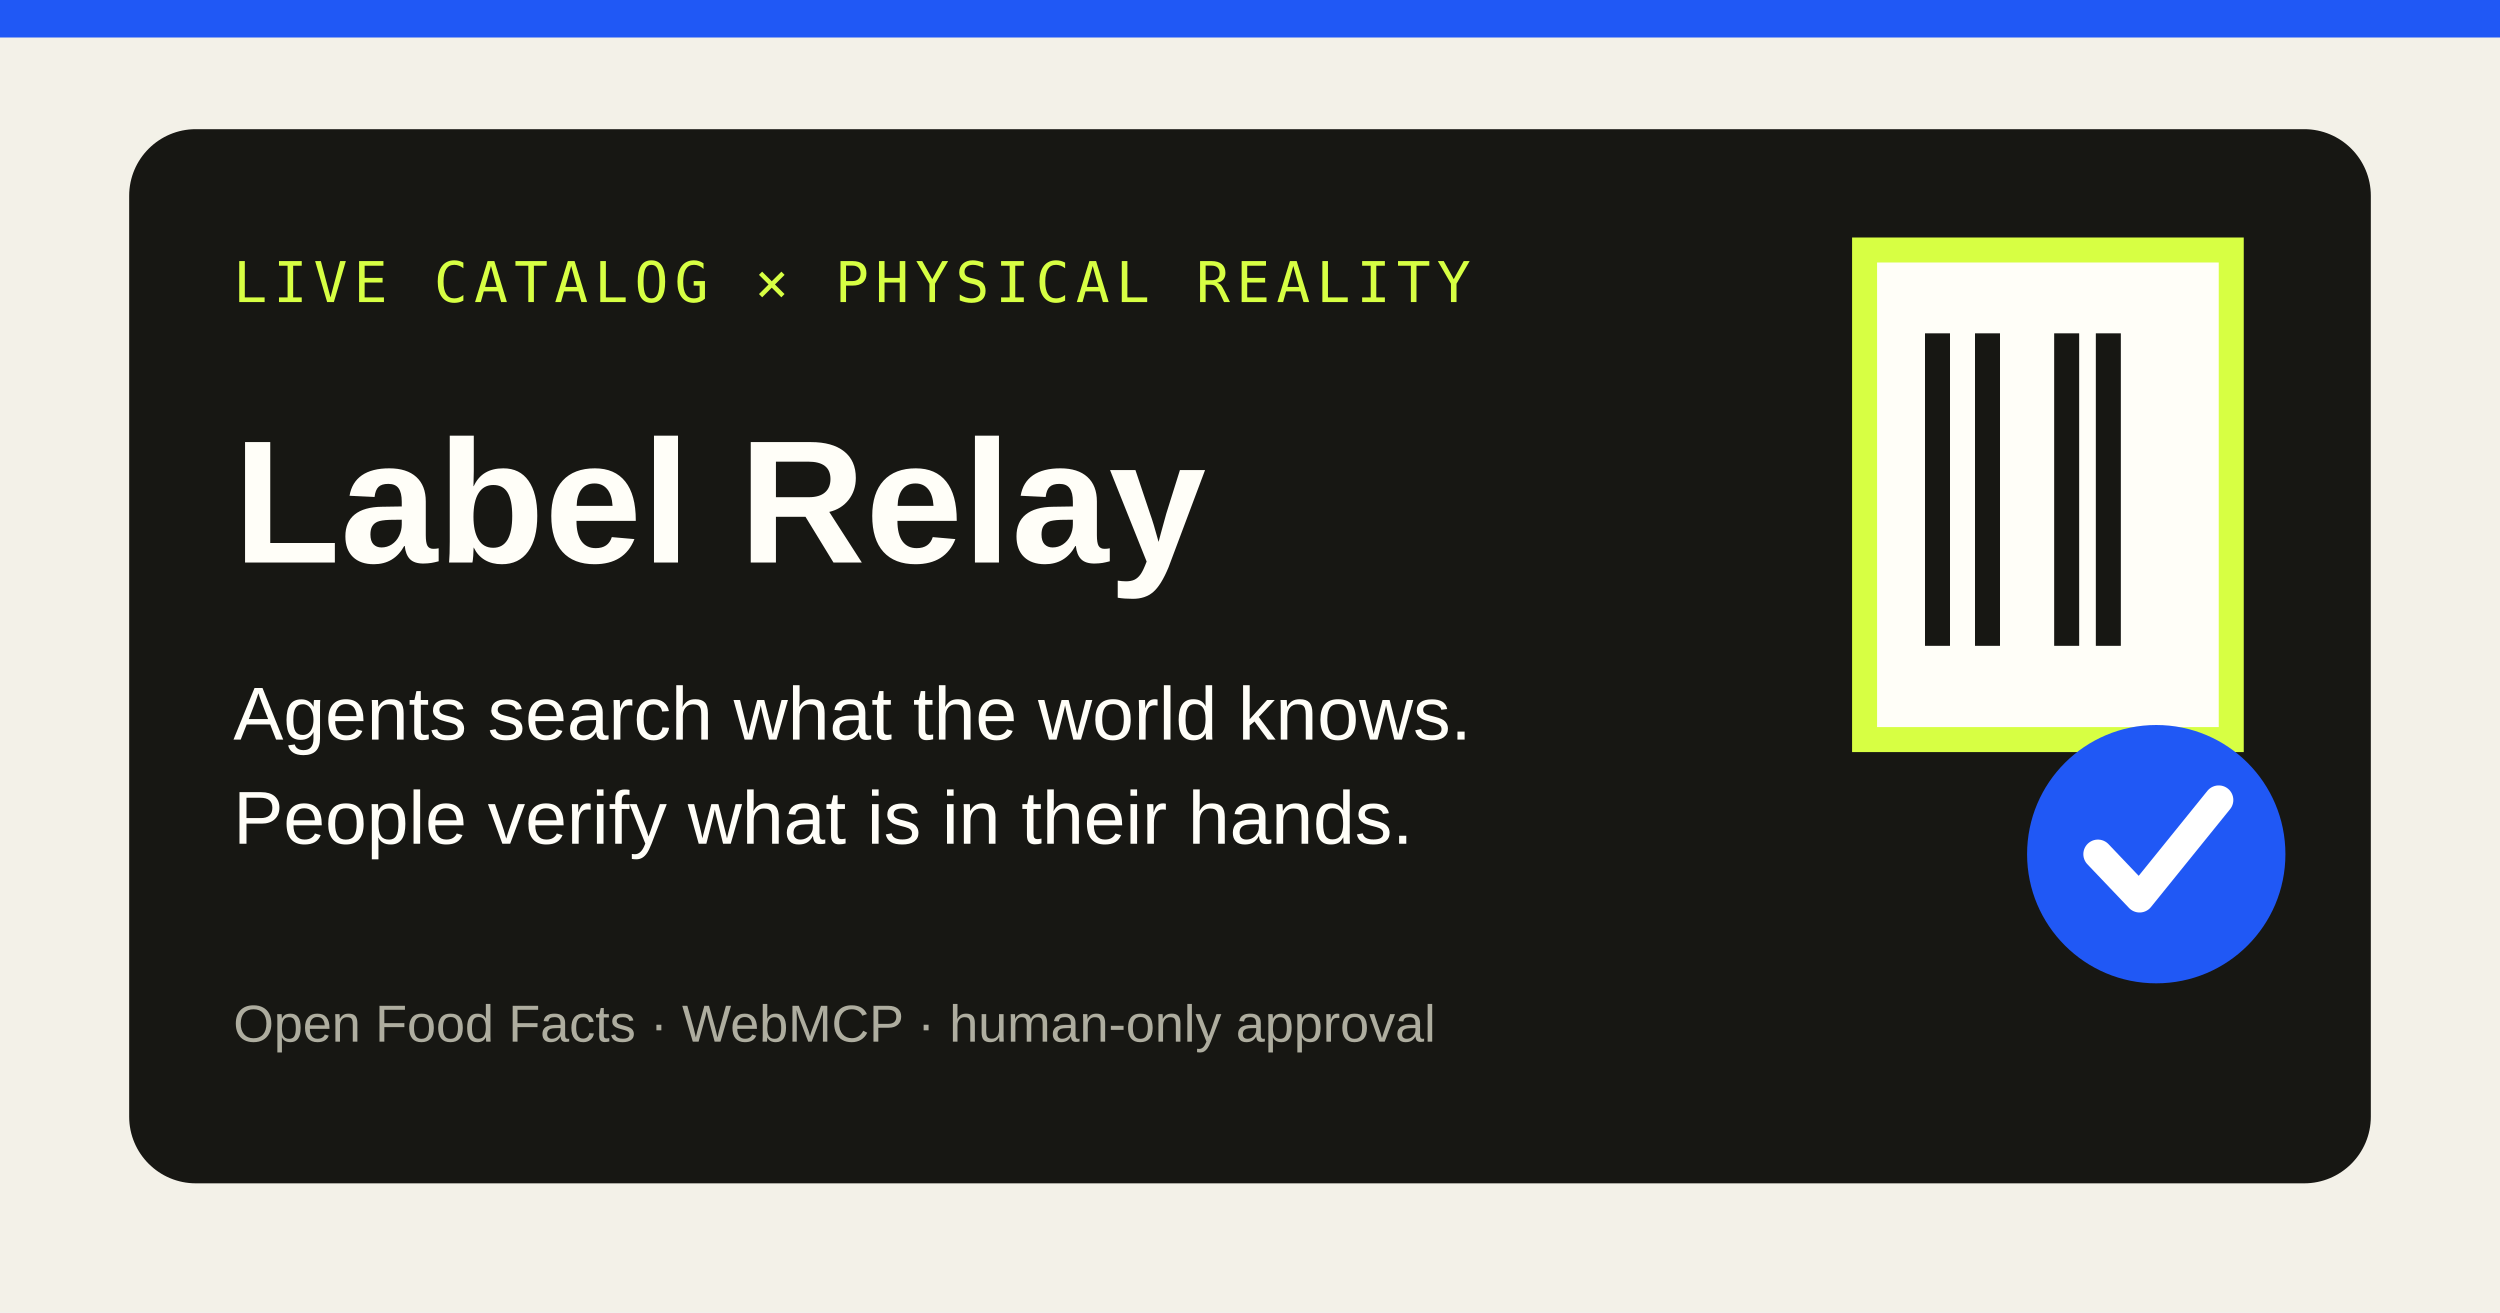
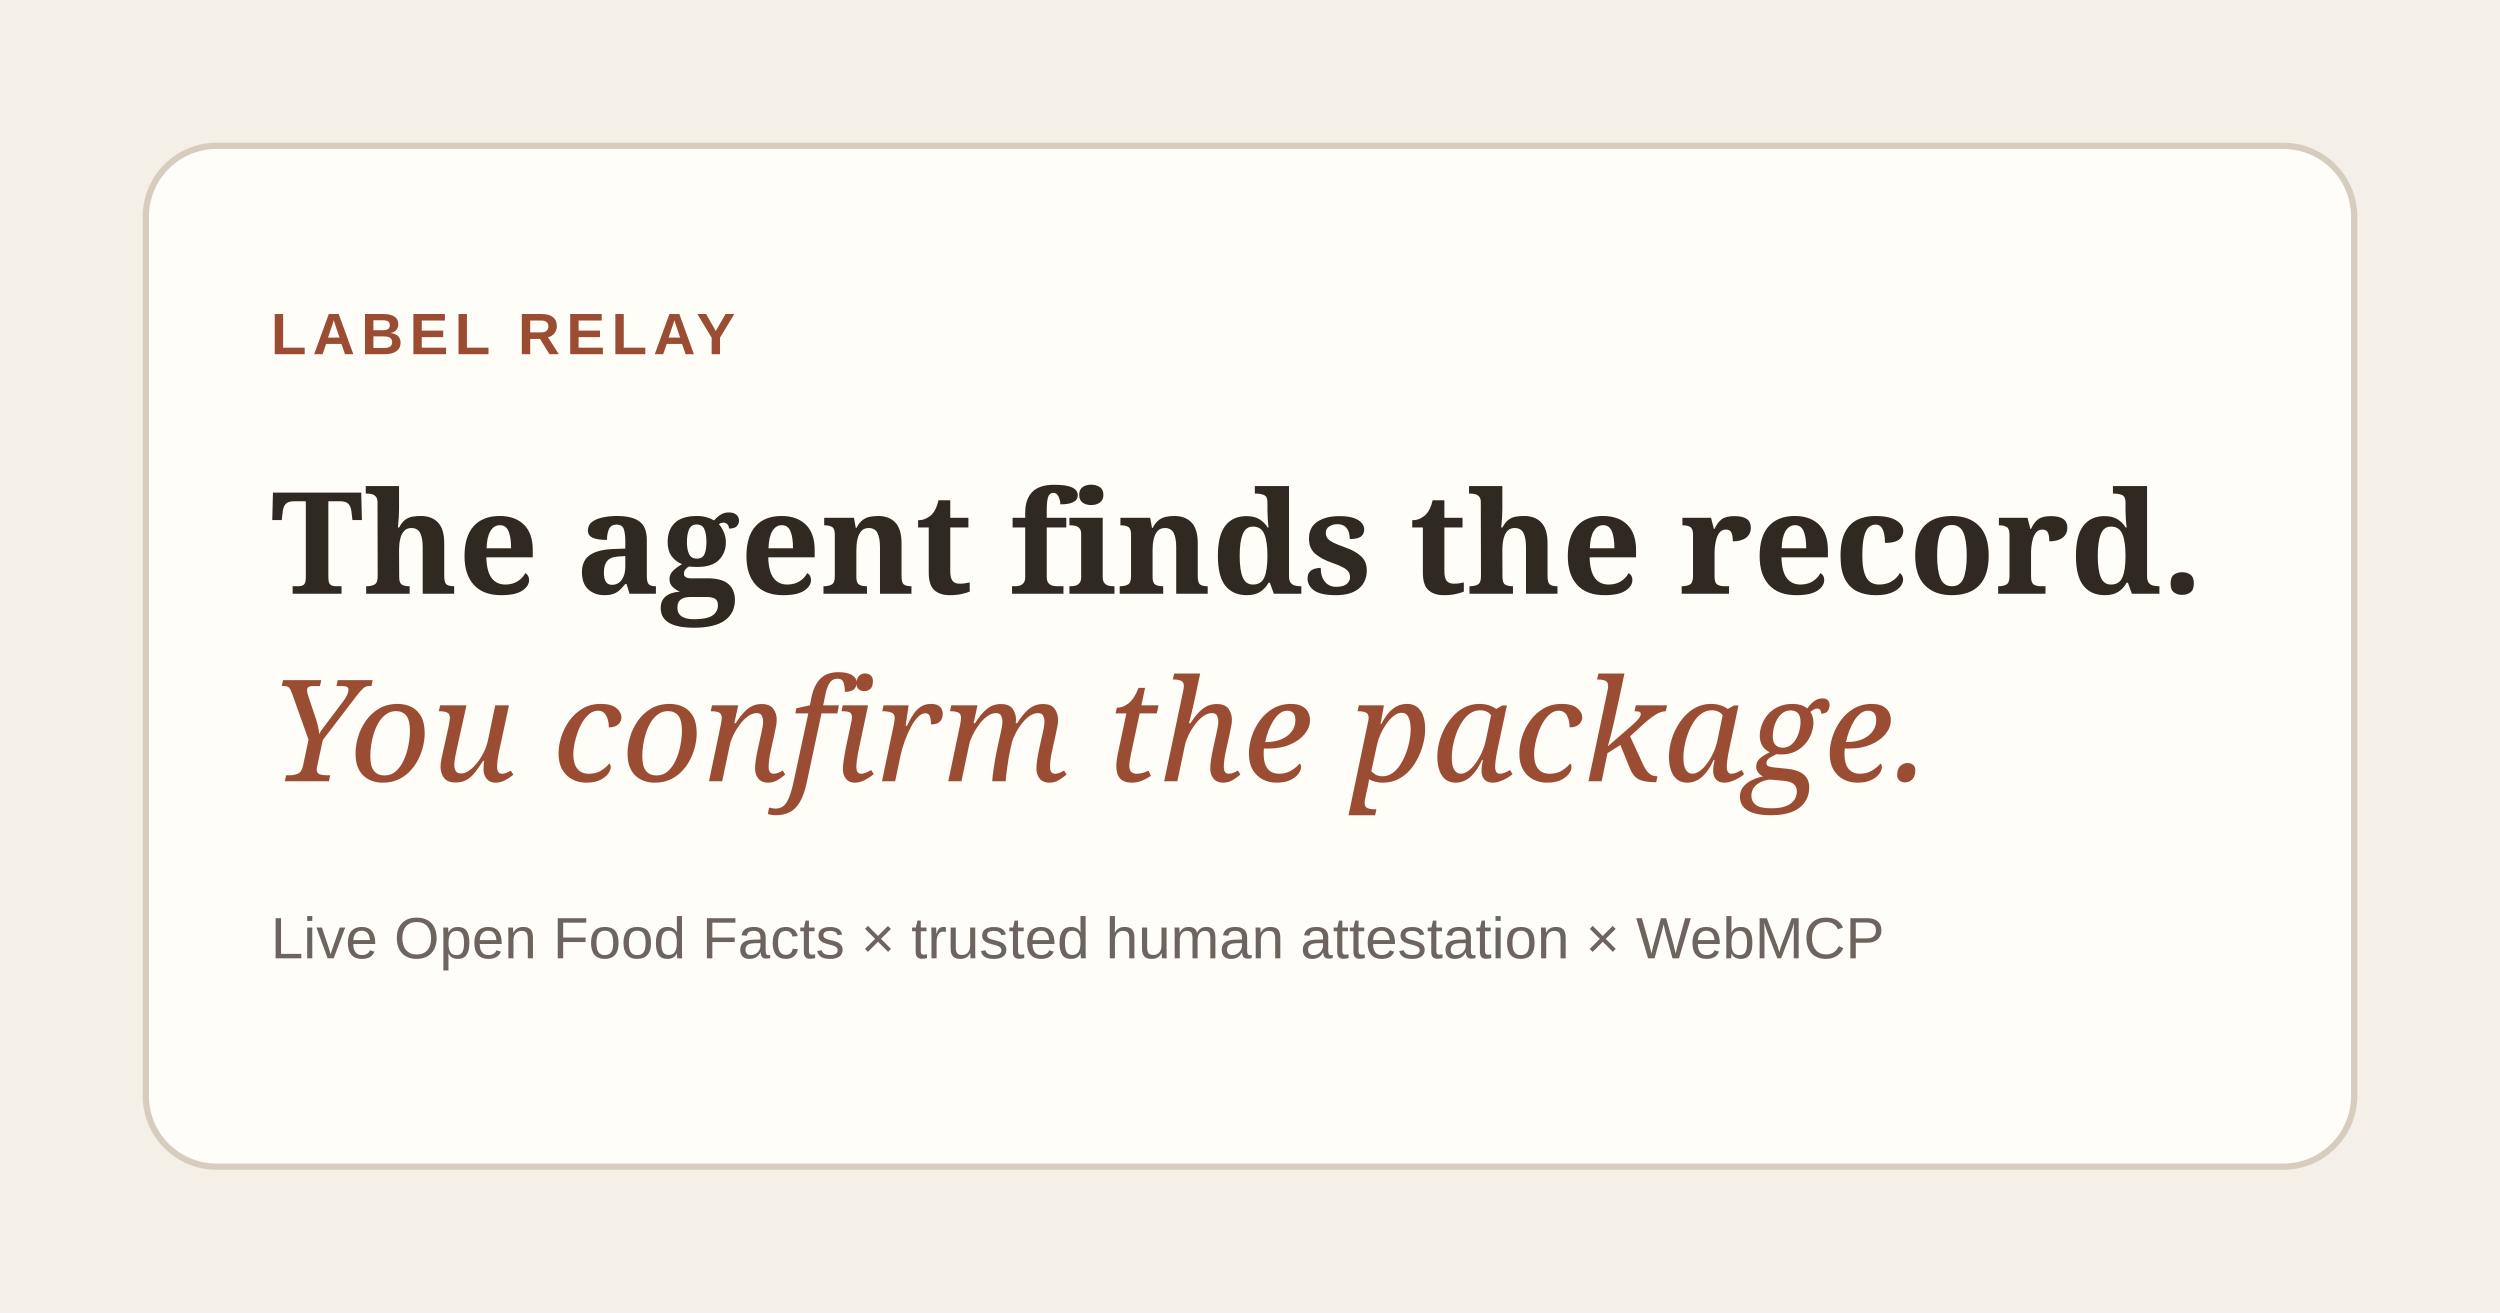
- <svg xmlns="http://www.w3.org/2000/svg" width="1200" height="630" viewBox="0 0 1200 630">
-   <rect width="1200" height="630" fill="#f3f1e8" />
-   <path d="M0 0h1200v18H0z" fill="#2058f5" />
-   <rect x="62" y="62" width="1076" height="506" rx="32" fill="#171713" />
-   <text x="112" y="145" fill="#d7ff43" font-size="27" font-family="monospace" letter-spacing="3">LIVE CATALOG × PHYSICAL REALITY</text>
-   <text x="112" y="270" fill="#fffef8" font-size="84" font-weight="700" font-family="Arial, sans-serif">Label Relay</text>
-   <text x="112" y="355" fill="#fffef8" font-size="36" font-family="Arial, sans-serif">Agents search what the world knows.</text>
-   <text x="112" y="405" fill="#fffef8" font-size="36" font-family="Arial, sans-serif">People verify what is in their hands.</text>
-   <text x="112" y="500" fill="#aead9f" font-size="25" font-family="Arial, sans-serif">Open Food Facts · WebMCP · human-only approval</text>
-   <rect x="895" y="120" width="176" height="235" fill="#fffef8" stroke="#d7ff43" stroke-width="12" />
-   <path d="M930 160v150m24-150v150m38-150v150m20-150v150" stroke="#171713" stroke-width="12" />
-   <circle cx="1035" cy="410" r="62" fill="#2058f5" />
-   <path d="m1007 410 20 21 38-47" fill="none" stroke="white" stroke-width="14" stroke-linecap="round" stroke-linejoin="round" />
+ <svg xmlns="http://www.w3.org/2000/svg" viewBox="0 0 1200 630" role="img" aria-labelledby="title desc">
+   <rect width="1200" height="630" fill="#f4f0e7" />
+   <rect x="70" y="70" width="1060" height="490" rx="34" fill="#fffdf8" stroke="#d6cdbf" stroke-width="3" />
+   <text x="130" y="170" font-family="Arial, sans-serif" font-size="28" font-weight="700" letter-spacing="3" fill="#9b4d34">LABEL RELAY</text>
+   <text x="130" y="285" font-family="Georgia, serif" font-size="68" font-weight="600" fill="#2f2922">The agent finds the record.</text>
+   <text x="130" y="375" font-family="Georgia, serif" font-size="68" font-style="italic" fill="#9b4d34">You confirm the package.</text>
+   <text x="130" y="460" font-family="Arial, sans-serif" font-size="28" fill="#6d655d">Live Open Food Facts × trusted human attestation × WebMCP</text>
</svg>
